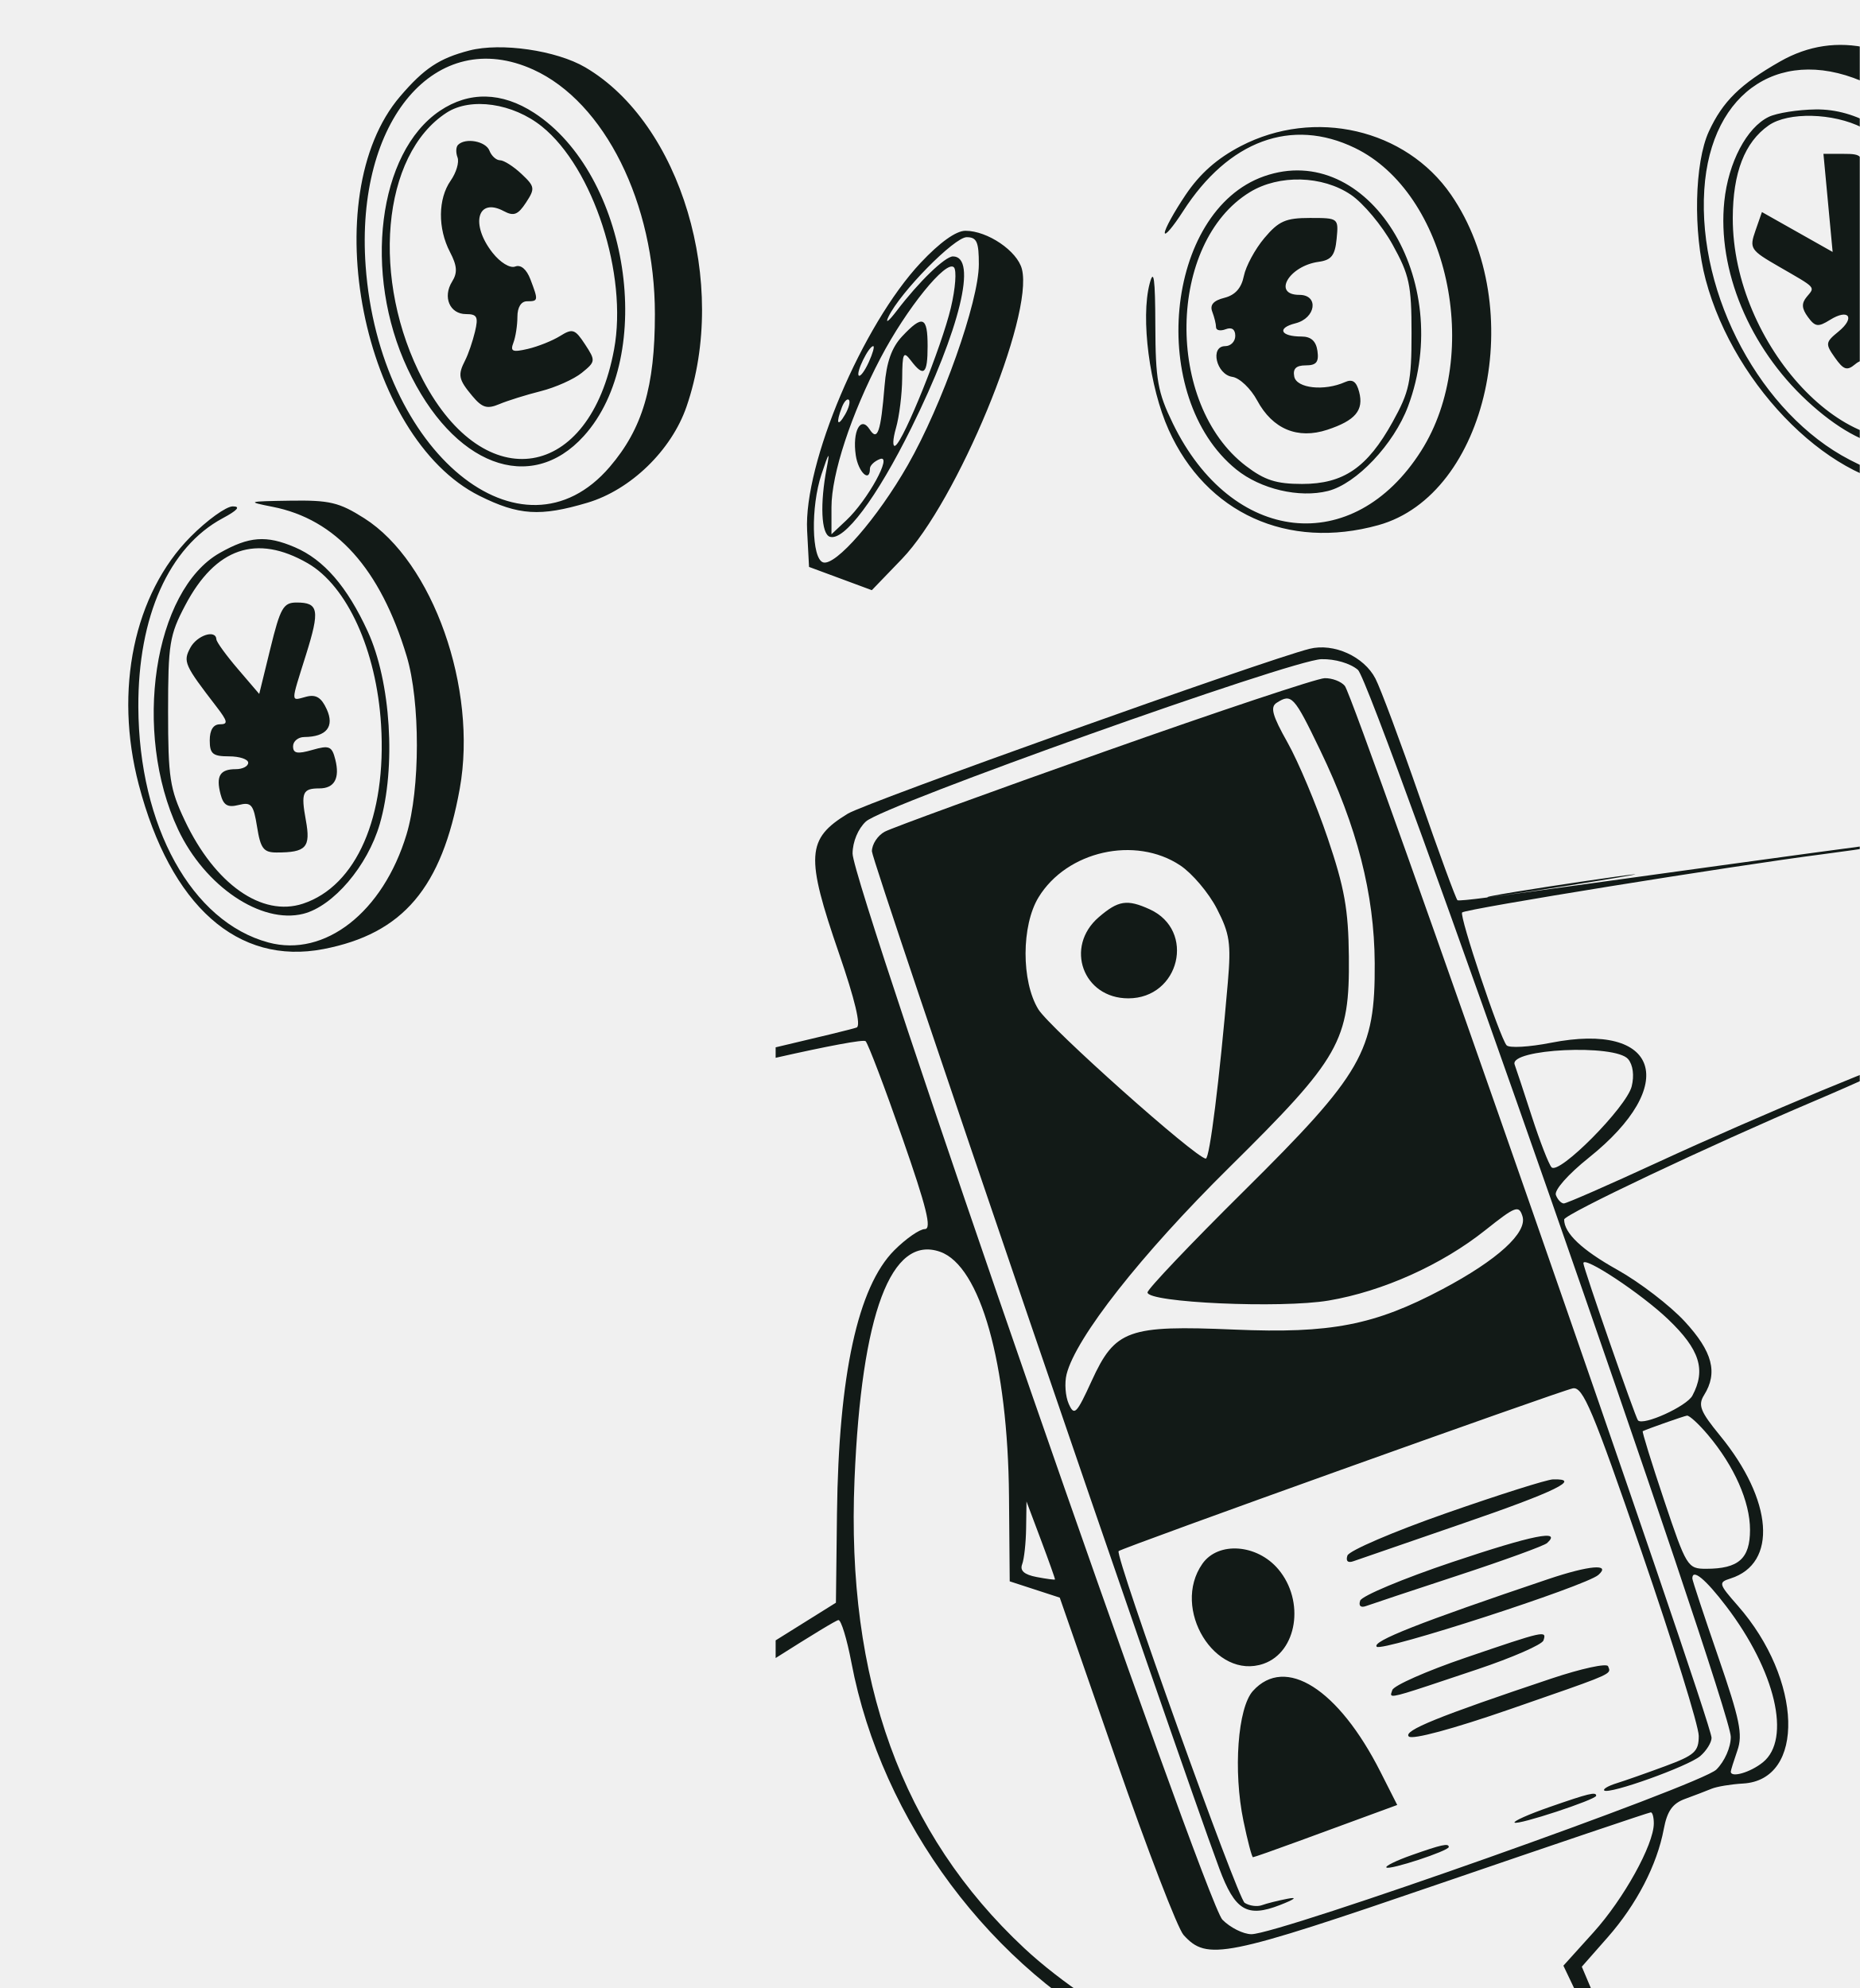
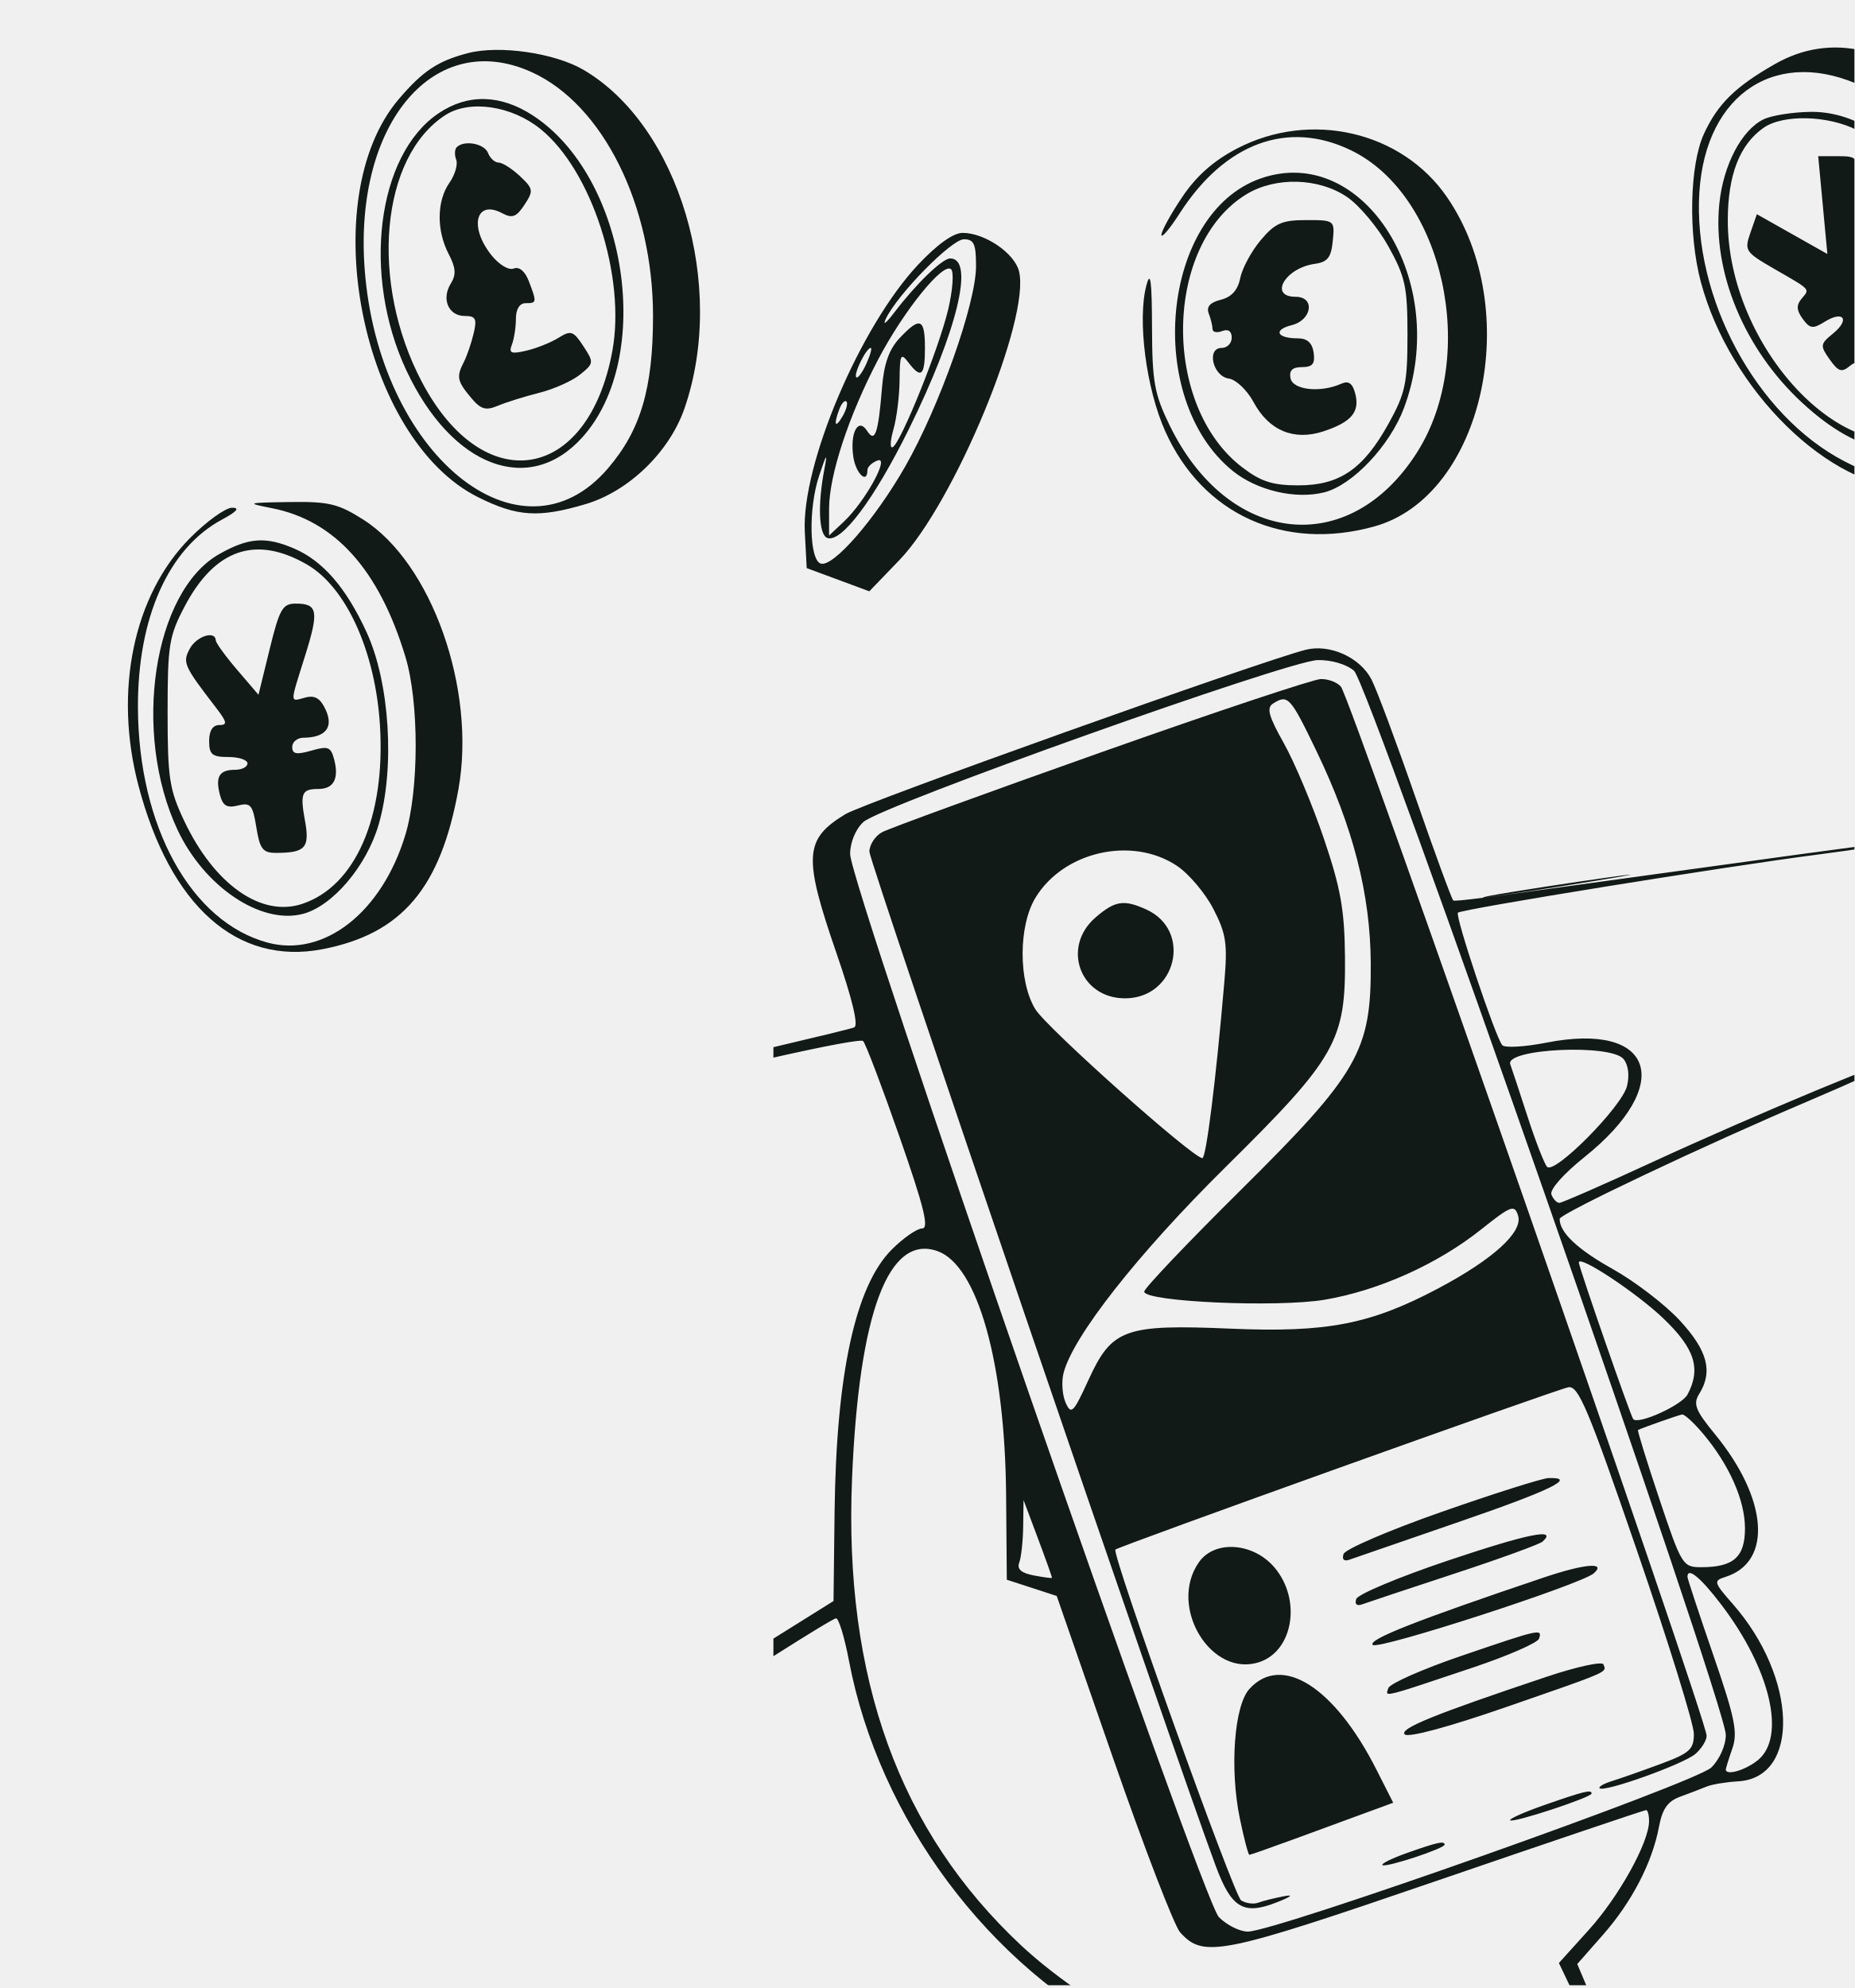
- <svg xmlns="http://www.w3.org/2000/svg" width="290" height="310" viewBox="0 0 290 310" fill="none">
+ <svg xmlns="http://www.w3.org/2000/svg" width="292" height="313" viewBox="0 0 290 310" fill="none">
  <mask id="mask0_495_11035" style="mask-type:alpha" maskUnits="userSpaceOnUse" x="0" y="0" width="290" height="310">
    <rect x="0.5" y="0.5" width="289" height="309" rx="1.5" fill="white" stroke="black" />
  </mask>
  <g mask="url(#mask0_495_11035)">
    <path fill-rule="evenodd" clip-rule="evenodd" d="M130.748 252.625C130.431 252.625 126.575 254.98 120.949 258.546V255.792L130.348 249.92L130.513 236.031C130.77 214.411 133.767 200.647 139.455 194.959C141.271 193.143 143.412 191.657 144.213 191.657C145.326 191.657 144.494 188.286 140.699 177.415C137.964 169.581 135.391 162.807 134.98 162.359C134.696 162.05 129.017 163.122 120.949 164.948V163.316C127.636 161.746 132.802 160.497 133.572 160.229C134.291 159.98 133.321 155.898 130.824 148.655C125.588 133.475 125.756 130.809 132.199 126.882C135.105 125.11 197.277 102.91 204.195 101.174C207.963 100.229 212.691 102.364 214.476 105.817C215.28 107.373 218.38 115.676 221.362 124.269C224.344 132.861 227.001 140.108 227.265 140.373C227.375 140.483 229.166 140.308 232.082 139.926C232.314 139.926 241.64 138.638 253.14 137.05L253.141 137.05C272.071 134.435 296.889 131.008 296.724 131.173C296.459 131.438 290.875 132.346 284.314 133.192C270.046 135.03 228.583 141.723 227.996 142.284C227.502 142.756 233.877 161.813 234.927 162.998C235.327 163.452 238.437 163.276 241.835 162.607C258.711 159.287 261.969 169.151 247.754 180.525C244.5 183.13 242.324 185.595 242.614 186.35C242.89 187.07 243.449 187.66 243.855 187.66C244.262 187.66 250.847 184.775 258.49 181.249C274.593 173.819 297.83 164.153 296.372 165.491C295.823 165.993 289.752 168.791 282.881 171.706C266.654 178.593 243.902 189.366 243.902 190.164C243.902 192.301 246.667 194.913 252.212 198.013C255.701 199.964 260.43 203.595 262.722 206.082C267.042 210.769 267.903 214.049 265.725 217.537C264.742 219.112 265.127 220.094 268.202 223.847C276.486 233.957 277.213 243.803 269.847 246.141C267.922 246.752 267.98 246.967 270.984 250.389C281.094 261.904 281.556 277.561 271.802 278.115C269.925 278.222 267.714 278.589 266.889 278.93C266.065 279.271 264.21 279.982 262.767 280.508C260.801 281.224 259.966 282.405 259.439 285.213C258.388 290.816 255.192 296.984 250.682 302.106L246.657 306.679L249.702 313.883C251.376 317.846 253.898 323.673 255.308 326.835C256.716 329.996 257.494 332.582 257.036 332.582C256.577 332.582 253.409 326.718 249.994 319.551L243.786 306.519L248.489 301.31C253.186 296.109 257.866 287.665 257.884 284.358C257.89 283.396 257.68 282.609 257.42 282.609C257.158 282.609 242.429 287.584 224.687 293.666C190.858 305.261 188.228 305.79 184.554 301.73C183.643 300.725 178.929 288.478 174.075 274.515L165.252 249.127L161.35 247.856L157.448 246.586L157.338 233.364C157.167 212.656 152.873 197.406 146.594 195.198C138.956 192.512 134.334 204.808 133.248 230.702C131.936 261.983 140.619 285.955 159.725 303.8C165.335 309.039 173.99 314.841 180.476 317.711C184.352 319.425 184.952 320.185 186.845 325.791C188.128 329.59 188.577 332.337 188.008 332.905C187.439 333.474 186.352 331.452 185.189 327.668C183.329 321.607 183.191 321.451 176.764 318.217C154.691 307.111 137.462 284.021 132.762 259.243C132.071 255.603 131.166 252.625 130.748 252.625ZM249.567 137.291C269.148 134.094 229.132 139.926 232.082 139.926C236.195 139.388 242.544 138.438 249.567 137.291ZM211.744 104.454C214.108 106.476 269.888 266.101 269.888 270.845C269.888 272.482 268.926 274.659 267.639 275.938C265.242 278.319 199.394 301.634 195.133 301.61C193.871 301.604 191.837 300.587 190.614 299.35C187.957 296.666 132.92 137.992 132.946 133.094C132.955 131.263 133.805 129.223 135.028 128.097C137.776 125.566 201.409 102.894 206.061 102.788C208.184 102.74 210.551 103.434 211.744 104.454ZM172.192 117.209C154.466 123.484 139.061 129.1 137.961 129.69C136.86 130.279 135.96 131.656 135.96 132.75C135.96 134.37 183.277 272.926 190.126 291.358C192.562 297.918 194.453 299.061 199.577 297.068C201.928 296.153 202.391 295.769 200.768 296.082C199.307 296.363 197.508 296.815 196.77 297.086C196.032 297.358 194.824 297.195 194.086 296.724C192.972 296.014 173.853 242.666 174.429 241.876C174.75 241.437 243.331 216.859 245.26 216.493C246.833 216.194 248.375 219.864 255.993 242.022C260.887 256.255 264.891 269.153 264.891 270.685C264.891 273.132 264.253 273.706 259.643 275.413C256.758 276.482 253.351 277.679 252.072 278.075C250.794 278.47 249.929 278.974 250.149 279.194C250.839 279.885 263.3 275.418 265.14 273.822C266.102 272.987 266.889 271.712 266.889 270.988C266.889 268.337 211.307 108.906 209.702 106.953C209.138 106.266 207.719 105.725 206.55 105.752C205.38 105.778 189.919 110.933 172.192 117.209ZM205.842 116.948C211.619 128.931 214.3 139.385 214.364 150.18C214.446 163.942 212.462 167.398 193.931 185.757C185.684 193.926 178.937 201.027 178.937 201.535C178.937 203.13 199.758 204.061 207.196 202.799C215.609 201.371 224.814 197.236 231.598 191.836C236.323 188.076 236.841 187.881 237.401 189.647C238.211 192.196 233.515 196.479 224.912 201.037C214.322 206.649 207.511 207.972 192.493 207.33C175.893 206.621 173.885 207.343 170.233 215.317C167.862 220.498 167.514 220.848 166.651 218.914C166.126 217.735 165.975 215.659 166.316 214.297C167.75 208.584 177.939 195.622 191.644 182.081C208.999 164.93 210.46 162.358 210.333 149.18C210.263 141.832 209.657 138.447 207.029 130.69C205.26 125.468 202.448 118.773 200.783 115.81C198.384 111.546 198.032 110.25 199.09 109.58C201.406 108.111 201.779 108.518 205.842 116.948ZM184.036 134.946C185.904 136.187 188.474 139.224 189.747 141.692C191.756 145.588 191.983 147.107 191.462 153.178C190.151 168.458 188.626 180.663 188.027 180.663C186.54 180.663 163.675 160.279 161.903 157.374C159.242 153.01 159.261 144.321 161.941 139.926C166.349 132.697 177.03 130.29 184.036 134.946ZM171.34 143.017C165.96 147.644 168.878 155.677 175.938 155.677C183.953 155.677 186.502 145.086 179.28 141.794C175.757 140.189 174.38 140.401 171.34 143.017ZM253.885 165.159C254.639 166.067 254.853 167.719 254.434 169.406C253.632 172.639 243.087 183.282 241.936 182.022C241.504 181.549 240.13 178.015 238.882 174.167C237.634 170.319 236.42 166.644 236.183 166.001C235.283 163.552 251.896 162.761 253.885 165.159ZM260.107 205.716C265.043 210.425 266.054 213.602 263.899 217.63C263.01 219.292 256.273 222.358 255.417 221.491C255.032 221.103 246.9 197.696 246.9 196.98C246.9 195.748 255.899 201.701 260.107 205.716ZM266.349 223.774C270.437 228.633 272.886 234.172 272.886 238.557C272.886 243.045 271.101 244.629 266.044 244.629C263.152 244.629 262.969 244.33 259.494 233.956C257.529 228.085 256.027 223.233 256.158 223.172C257.041 222.759 262.516 220.835 263.053 220.748C263.416 220.69 264.9 222.051 266.349 223.774ZM225.486 235.966C217.281 238.837 210.361 241.808 210.108 242.567C209.823 243.421 210.177 243.758 211.034 243.452C211.795 243.178 219.5 240.52 228.154 237.545C242.571 232.589 246.738 230.549 242.153 230.69C241.191 230.72 233.69 233.094 225.486 235.966ZM164.508 246.29C164.473 246.379 163.181 246.209 161.638 245.912C159.707 245.541 159.006 244.92 159.389 243.92C159.696 243.121 159.974 240.592 160.006 238.3L160.066 234.135L162.318 240.131C163.556 243.43 164.542 246.201 164.508 246.29ZM226.473 243.578C218.812 246.149 212.342 248.859 212.095 249.598C211.82 250.422 212.184 250.746 213.032 250.432C213.794 250.151 220.265 247.999 227.411 245.65C234.557 243.303 240.781 241.039 241.24 240.619C243.63 238.442 239.019 239.366 226.473 243.578ZM187.489 243.852C182.592 250.844 189.47 262.071 197.034 259.434C202.271 257.608 203.513 249.668 199.337 244.706C196.022 240.765 189.957 240.328 187.489 243.852ZM241.403 246.246C221.389 252.988 213.854 255.959 214.679 256.783C215.507 257.612 247.259 247.327 249.236 245.589C251.285 243.789 247.838 244.078 241.403 246.246ZM269.168 250.466C276.859 260.55 279.362 271.189 274.895 274.806C272.949 276.382 269.888 277.271 269.888 276.261C269.888 276.068 270.351 274.583 270.916 272.96C271.783 270.475 271.309 268.161 267.918 258.329C265.703 251.905 263.891 246.42 263.891 246.139C263.891 244.544 265.922 246.209 269.168 250.466ZM228.472 258.514C222.459 260.566 217.347 262.827 217.11 263.537C217.086 263.61 217.061 263.68 217.037 263.746C216.944 264.006 216.871 264.209 216.942 264.324C217.189 264.729 219.206 264.052 228.314 260.996C228.971 260.776 229.665 260.543 230.398 260.298C235.835 258.475 240.461 256.453 240.677 255.803C241.211 254.199 240.919 254.264 228.472 258.514ZM241.903 261.75C224.266 267.65 218.778 269.878 219.678 270.778C220.221 271.321 226.571 269.609 235.491 266.516C236.164 266.283 236.808 266.06 237.425 265.846C249.033 261.823 250.899 261.177 250.936 260.437C250.944 260.295 250.884 260.15 250.813 259.977C250.793 259.929 250.772 259.879 250.752 259.827C250.557 259.321 246.575 260.187 241.903 261.75ZM195.377 263.676C193 266.301 192.279 276.16 193.894 283.94C194.54 287.055 195.209 289.605 195.38 289.605C195.55 289.605 198.779 288.47 202.555 287.083L205.83 285.881C208.85 284.772 211.955 283.632 213.647 283.011L217.874 281.46L215.254 276.287C208.699 263.342 200.427 258.095 195.377 263.676ZM241.591 281.792C238.396 282.905 235.956 283.991 236.17 284.205C236.625 284.659 248.899 280.622 248.899 280.018C248.899 279.366 247.759 279.643 241.591 281.792ZM220.103 289.288C217.732 290.126 215.969 290.989 216.185 291.205C216.641 291.662 225.912 288.617 225.912 288.012C225.912 287.386 224.774 287.636 220.103 289.288Z" fill="#121A17" />
    <path fill-rule="evenodd" clip-rule="evenodd" d="M73.185 7.876C68.5 9.091 66.138 10.656 62.4 15.024C49.038 30.634 56.503 68.217 74.773 77.321C80.882 80.365 84.235 80.58 91.586 78.397C98.343 76.39 104.703 70.226 107.053 63.404C113.657 44.243 106.197 19.25 91.259 10.497C86.749 7.853 78.104 6.6 73.185 7.876ZM277.575 9.586C271.38 13.114 268.631 15.815 266.471 20.494C264.226 25.357 263.992 36.183 265.971 43.614C270.505 60.639 286.183 75.996 298.991 75.954C303.515 75.941 311.614 71.804 315.268 67.642C318.65 63.791 321.551 55.802 321.551 50.346C321.551 38.691 315.275 24.766 306.191 16.27C296.133 6.86 286.368 4.58 277.575 9.586ZM83.179 10.866C94.285 15.924 102.121 31.689 102.121 48.979C102.121 60.309 100.194 66.829 95.081 72.803C81.37 88.821 59.107 70.502 57.016 41.483C55.376 18.718 67.996 3.95 83.179 10.866ZM291.501 13.192C298.124 16.375 305.837 24.737 309.972 33.215C318.147 49.98 316.171 67.553 305.499 72.997C300.023 75.791 295.702 75.463 288.439 71.703C274.644 64.563 264.704 46.111 265.755 29.599C266.75 13.985 278.1 6.752 291.501 13.192ZM68.585 17.285C58.941 23.781 56.583 42.602 63.547 57.483C70.619 72.595 82.707 77.211 91.044 67.982C102.414 55.397 98.074 27.183 83.294 17.6C78.238 14.321 73.147 14.212 68.585 17.285ZM84.504 19.728C92.522 26.189 97.91 42.826 95.757 54.476C91.969 74.965 75.63 77.612 65.977 59.298C57.761 43.713 59.489 24.112 69.657 17.562C73.43 15.131 79.987 16.089 84.504 19.728ZM275.808 18.224C272.369 19.882 269.502 25.335 268.875 31.41C267.77 42.117 272.774 54.165 281.793 62.516C291.017 71.055 299.102 72.154 305.308 65.71C313.169 57.546 311.417 40.579 301.408 27.914C295.663 20.647 289.482 16.979 283.126 17.064C280.347 17.101 277.054 17.623 275.808 18.224ZM290.403 19.911C295.598 22.561 302.233 30.049 305.379 36.811C307.381 41.114 308.094 44.411 308.337 50.478C308.727 60.214 306.924 64.559 301.368 67.275C288.599 73.516 270.151 53.815 270.197 33.987C270.213 26.916 272.051 22.177 275.793 19.556C278.835 17.424 285.864 17.595 290.403 19.911ZM193.484 22.78C189.782 24.703 187.118 27.058 184.875 30.389C183.089 33.042 181.626 35.699 181.626 36.295C181.626 36.89 182.913 35.377 184.484 32.934C191.572 21.912 201.402 18.293 211.271 23.071C225.771 30.09 231.246 55.105 221.608 70.302C211.014 87.006 192.076 84.921 182.892 66.042C180.522 61.169 180.18 59.255 180.155 50.723C180.134 43.391 179.914 41.781 179.269 44.227C177.846 49.613 179.245 60.369 182.23 67.021C188.063 80.019 200.803 85.812 214.929 81.889C231.995 77.15 238.409 47.986 226.261 30.359C219.195 20.106 204.966 16.815 193.484 22.78ZM71.422 22.591C71.093 22.92 71.058 23.799 71.344 24.543C71.629 25.289 71.149 26.919 70.275 28.166C68.293 30.996 68.247 35.619 70.164 39.293C71.286 41.445 71.365 42.523 70.5 43.909C68.994 46.321 70.132 48.979 72.673 48.979C74.401 48.979 74.619 49.409 74.065 51.728C73.703 53.24 73.021 55.234 72.547 56.159C71.353 58.493 71.482 59.149 73.639 61.736C75.185 63.588 75.949 63.821 77.854 63.02C79.133 62.481 82.05 61.569 84.334 60.994C86.618 60.418 89.492 59.134 90.72 58.139C92.881 56.389 92.897 56.245 91.224 53.691C89.662 51.308 89.284 51.182 87.336 52.395C86.15 53.134 83.885 54.039 82.304 54.408C79.91 54.965 79.533 54.804 80.055 53.446C80.399 52.548 80.681 50.726 80.681 49.397C80.681 47.915 81.26 46.98 82.18 46.98C83.95 46.98 83.967 46.868 82.712 43.566C82.108 41.979 81.213 41.225 80.333 41.563C79.531 41.871 78.007 40.94 76.803 39.41C73.303 34.96 74.449 30.722 78.559 32.922C80.112 33.753 80.77 33.5 82.021 31.59C83.46 29.395 83.411 29.086 81.309 27.112C80.068 25.946 78.568 24.992 77.975 24.992C77.381 24.992 76.638 24.317 76.321 23.493C75.753 22.014 72.582 21.43 71.422 22.591ZM285.053 31.64L285.769 39.287L280.257 36.177L274.744 33.066L273.732 35.971C272.764 38.747 272.929 38.998 277.396 41.576C283.324 44.996 283.051 44.699 281.731 46.288C280.891 47.302 280.937 48.094 281.912 49.43C283.043 50.975 283.506 51.036 285.349 49.886C288.281 48.054 289.354 49.518 286.681 51.703C284.636 53.373 284.604 53.611 286.129 55.773C287.472 57.676 288.009 57.854 289.263 56.813C290.531 55.761 291.229 56.111 293.552 58.957C296.295 62.317 296.359 62.337 298.944 60.643C302.075 58.592 302.097 58.366 299.605 54.276L297.655 51.079L300.344 49.119C303.002 47.183 303.012 47.135 301.136 45.063C299.36 43.1 299.082 43.067 296.815 44.552C293.322 46.841 292.547 45.217 295.865 42.566L298.663 40.329L296.729 37.94C295.144 35.982 294.527 35.774 293.309 36.784C292.06 37.821 291.723 37.517 291.195 34.878C290.851 33.151 290.568 29.995 290.568 27.865C290.568 24.196 290.404 23.992 287.452 23.992H284.336L285.053 31.64ZM197.118 27.485C181.613 32.922 178.861 61.942 192.78 73.208C196.569 76.274 202.593 77.688 207.078 76.562C211.506 75.451 217.351 69.269 219.563 63.356C226.931 43.665 213.263 21.823 197.118 27.485ZM210.658 30.375C212.588 31.686 215.503 35.172 217.136 38.121C219.776 42.886 220.106 44.425 220.106 51.977C220.106 59.515 219.773 61.072 217.158 65.794C213.206 72.928 209.502 75.465 203.037 75.465C199.013 75.465 197.199 74.882 194.277 72.654C181.635 63.011 182.008 37.82 194.909 29.954C199.459 27.18 206.222 27.361 210.658 30.375ZM197.154 37.125C195.702 38.85 194.264 41.513 193.958 43.041C193.581 44.924 192.603 46.019 190.921 46.441C189.214 46.87 188.625 47.544 189.031 48.603C189.356 49.45 189.622 50.541 189.622 51.028C189.622 51.516 190.297 51.656 191.121 51.34C192.071 50.975 192.62 51.353 192.62 52.37C192.62 53.254 191.915 53.976 191.051 53.976C188.633 53.976 189.664 58.408 192.167 58.767C193.291 58.928 195.031 60.582 196.033 62.443C198.44 66.912 202.343 68.543 206.974 67.015C211.347 65.572 212.687 63.98 211.937 61.114C211.511 59.488 210.897 59.062 209.73 59.583C206.502 61.025 202.181 60.556 201.817 58.724C201.573 57.493 202.104 56.975 203.61 56.975C205.26 56.975 205.679 56.458 205.434 54.726C205.215 53.187 204.433 52.477 202.955 52.477C199.665 52.477 199.051 51.158 201.997 50.418C205.194 49.617 205.699 45.981 202.615 45.981C198.361 45.981 200.988 41.469 205.613 40.829C207.613 40.553 208.175 39.835 208.425 37.235C208.737 34.008 208.71 33.987 204.266 33.987C200.48 33.987 199.39 34.469 197.154 37.125ZM143.565 40.972C134.479 50.65 125.308 72.29 125.858 82.753L126.156 88.404L131.052 90.217L135.947 92.031L140.636 87.165C149.225 78.254 161.207 49.323 159.353 41.973C158.64 39.142 153.993 35.986 150.54 35.986C149.08 35.986 146.544 37.799 143.565 40.972ZM152.633 41.233C152.621 47.021 146.907 63.158 141.553 72.525C136.816 80.813 130.272 88.328 128.345 87.693C126.552 87.103 126.405 79.053 128.095 73.966C129.261 70.451 129.441 70.233 128.915 72.966C127.843 78.534 128.051 83.239 129.389 83.695C131.607 84.453 136.689 77.67 142.106 66.725C149.688 51.4 152.461 39.984 148.598 39.984C147.359 39.984 143.27 43.941 139.819 48.479C138.565 50.128 137.989 50.542 138.538 49.4C140.382 45.563 148.809 36.986 150.736 36.986C152.313 36.986 152.64 37.717 152.633 41.233ZM148.271 47.995C146.836 54.04 140.95 68.663 139.621 69.485C139.157 69.772 139.199 68.538 139.713 66.746C140.228 64.951 140.662 61.457 140.68 58.981C140.708 55.021 140.872 54.688 142.04 56.225C144.053 58.877 144.646 58.364 144.646 53.976C144.646 49.338 143.877 49.041 140.679 52.444C139.04 54.188 138.236 56.456 137.931 60.19C137.341 67.412 136.836 68.869 135.597 66.941C134.208 64.78 132.894 67.25 133.442 70.99C133.83 73.632 135.651 75.349 135.651 73.073C135.651 72.582 136.353 71.912 137.209 71.583C139.255 70.797 135.303 78.002 131.97 81.134L129.654 83.31V79.106C129.654 73.902 132.719 64.584 137.312 55.816C141.341 48.129 147.533 40.472 148.743 41.682C149.199 42.138 148.987 44.979 148.271 47.995ZM135.467 56.479C134.84 57.856 134.139 58.794 133.909 58.564C133.441 58.097 135.468 53.976 136.165 53.976C136.409 53.976 136.095 55.103 135.467 56.479ZM131.775 64.646C130.597 66.671 130.313 66.023 131.277 63.51C131.619 62.617 132.111 62.096 132.368 62.354C132.626 62.611 132.359 63.642 131.775 64.646ZM42.517 79.032C52.396 80.976 59.303 88.676 63.417 102.328C65.545 109.39 65.533 123.039 63.391 130.119C59.726 142.239 50.656 149.337 41.859 146.968C29.895 143.747 21.659 128.844 21.571 110.255C21.505 96.153 26.348 85.305 34.714 80.817C37.05 79.565 37.563 78.963 36.297 78.963C35.264 78.963 32.3 81.1 29.709 83.71C20.891 92.599 17.762 107.582 21.637 122.354C26.6 141.261 37.067 150.577 50.446 147.992C62.836 145.598 68.916 138.435 71.695 122.956C74.492 107.369 67.507 87.604 56.798 80.813C52.885 78.331 51.394 77.978 45.254 78.073C38.541 78.177 38.41 78.223 42.517 79.032ZM34.265 86.225C23.962 92.064 20.633 114.158 27.767 129.336C31.941 138.215 40.732 144.141 47.291 142.495C51.961 141.322 57.316 135.038 59.217 128.497C61.786 119.661 60.951 106.307 57.339 98.452C54.125 91.463 50.49 87.266 45.981 85.337C41.522 83.428 38.841 83.631 34.265 86.225ZM47.964 87.819C54.136 91.365 58.704 101.408 59.42 113C60.304 127.336 55.577 138.164 47.235 140.918C40.834 143.03 33.507 137.868 28.809 127.937C26.479 123.008 26.21 121.25 26.21 110.946C26.21 100.4 26.432 99.032 28.896 94.361C33.61 85.426 39.99 83.238 47.964 87.819ZM42.169 101.082L40.422 108.21L37.102 104.33C35.275 102.197 33.764 100.114 33.744 99.702C33.664 98.106 30.721 99.057 29.672 101.018C28.517 103.178 28.743 103.686 33.755 110.196C35.513 112.479 35.603 112.945 34.289 112.945C33.267 112.945 32.706 113.83 32.706 115.443C32.706 117.553 33.173 117.942 35.705 117.942C37.354 117.942 38.703 118.392 38.703 118.941C38.703 119.491 37.831 119.941 36.763 119.941C34.3 119.941 33.65 121.008 34.389 123.84C34.843 125.575 35.487 125.959 37.214 125.525C39.185 125.03 39.527 125.438 40.089 128.949C40.627 132.315 41.099 132.934 43.131 132.934C47.753 132.934 48.468 132.147 47.694 127.913C46.905 123.596 47.183 122.939 49.805 122.939C52.148 122.939 53.02 121.366 52.289 118.455C51.76 116.352 51.354 116.181 48.697 116.942C46.363 117.612 45.699 117.486 45.699 116.373C45.699 115.587 46.487 114.937 47.449 114.929C50.91 114.898 52.187 113.316 50.947 110.596C50.112 108.764 49.267 108.247 47.755 108.642C45.283 109.289 45.287 109.845 47.712 102.107C49.904 95.115 49.696 93.955 46.248 93.955C44.186 93.955 43.714 94.78 42.169 101.082Z" fill="#121A17" />
  </g>
</svg>
